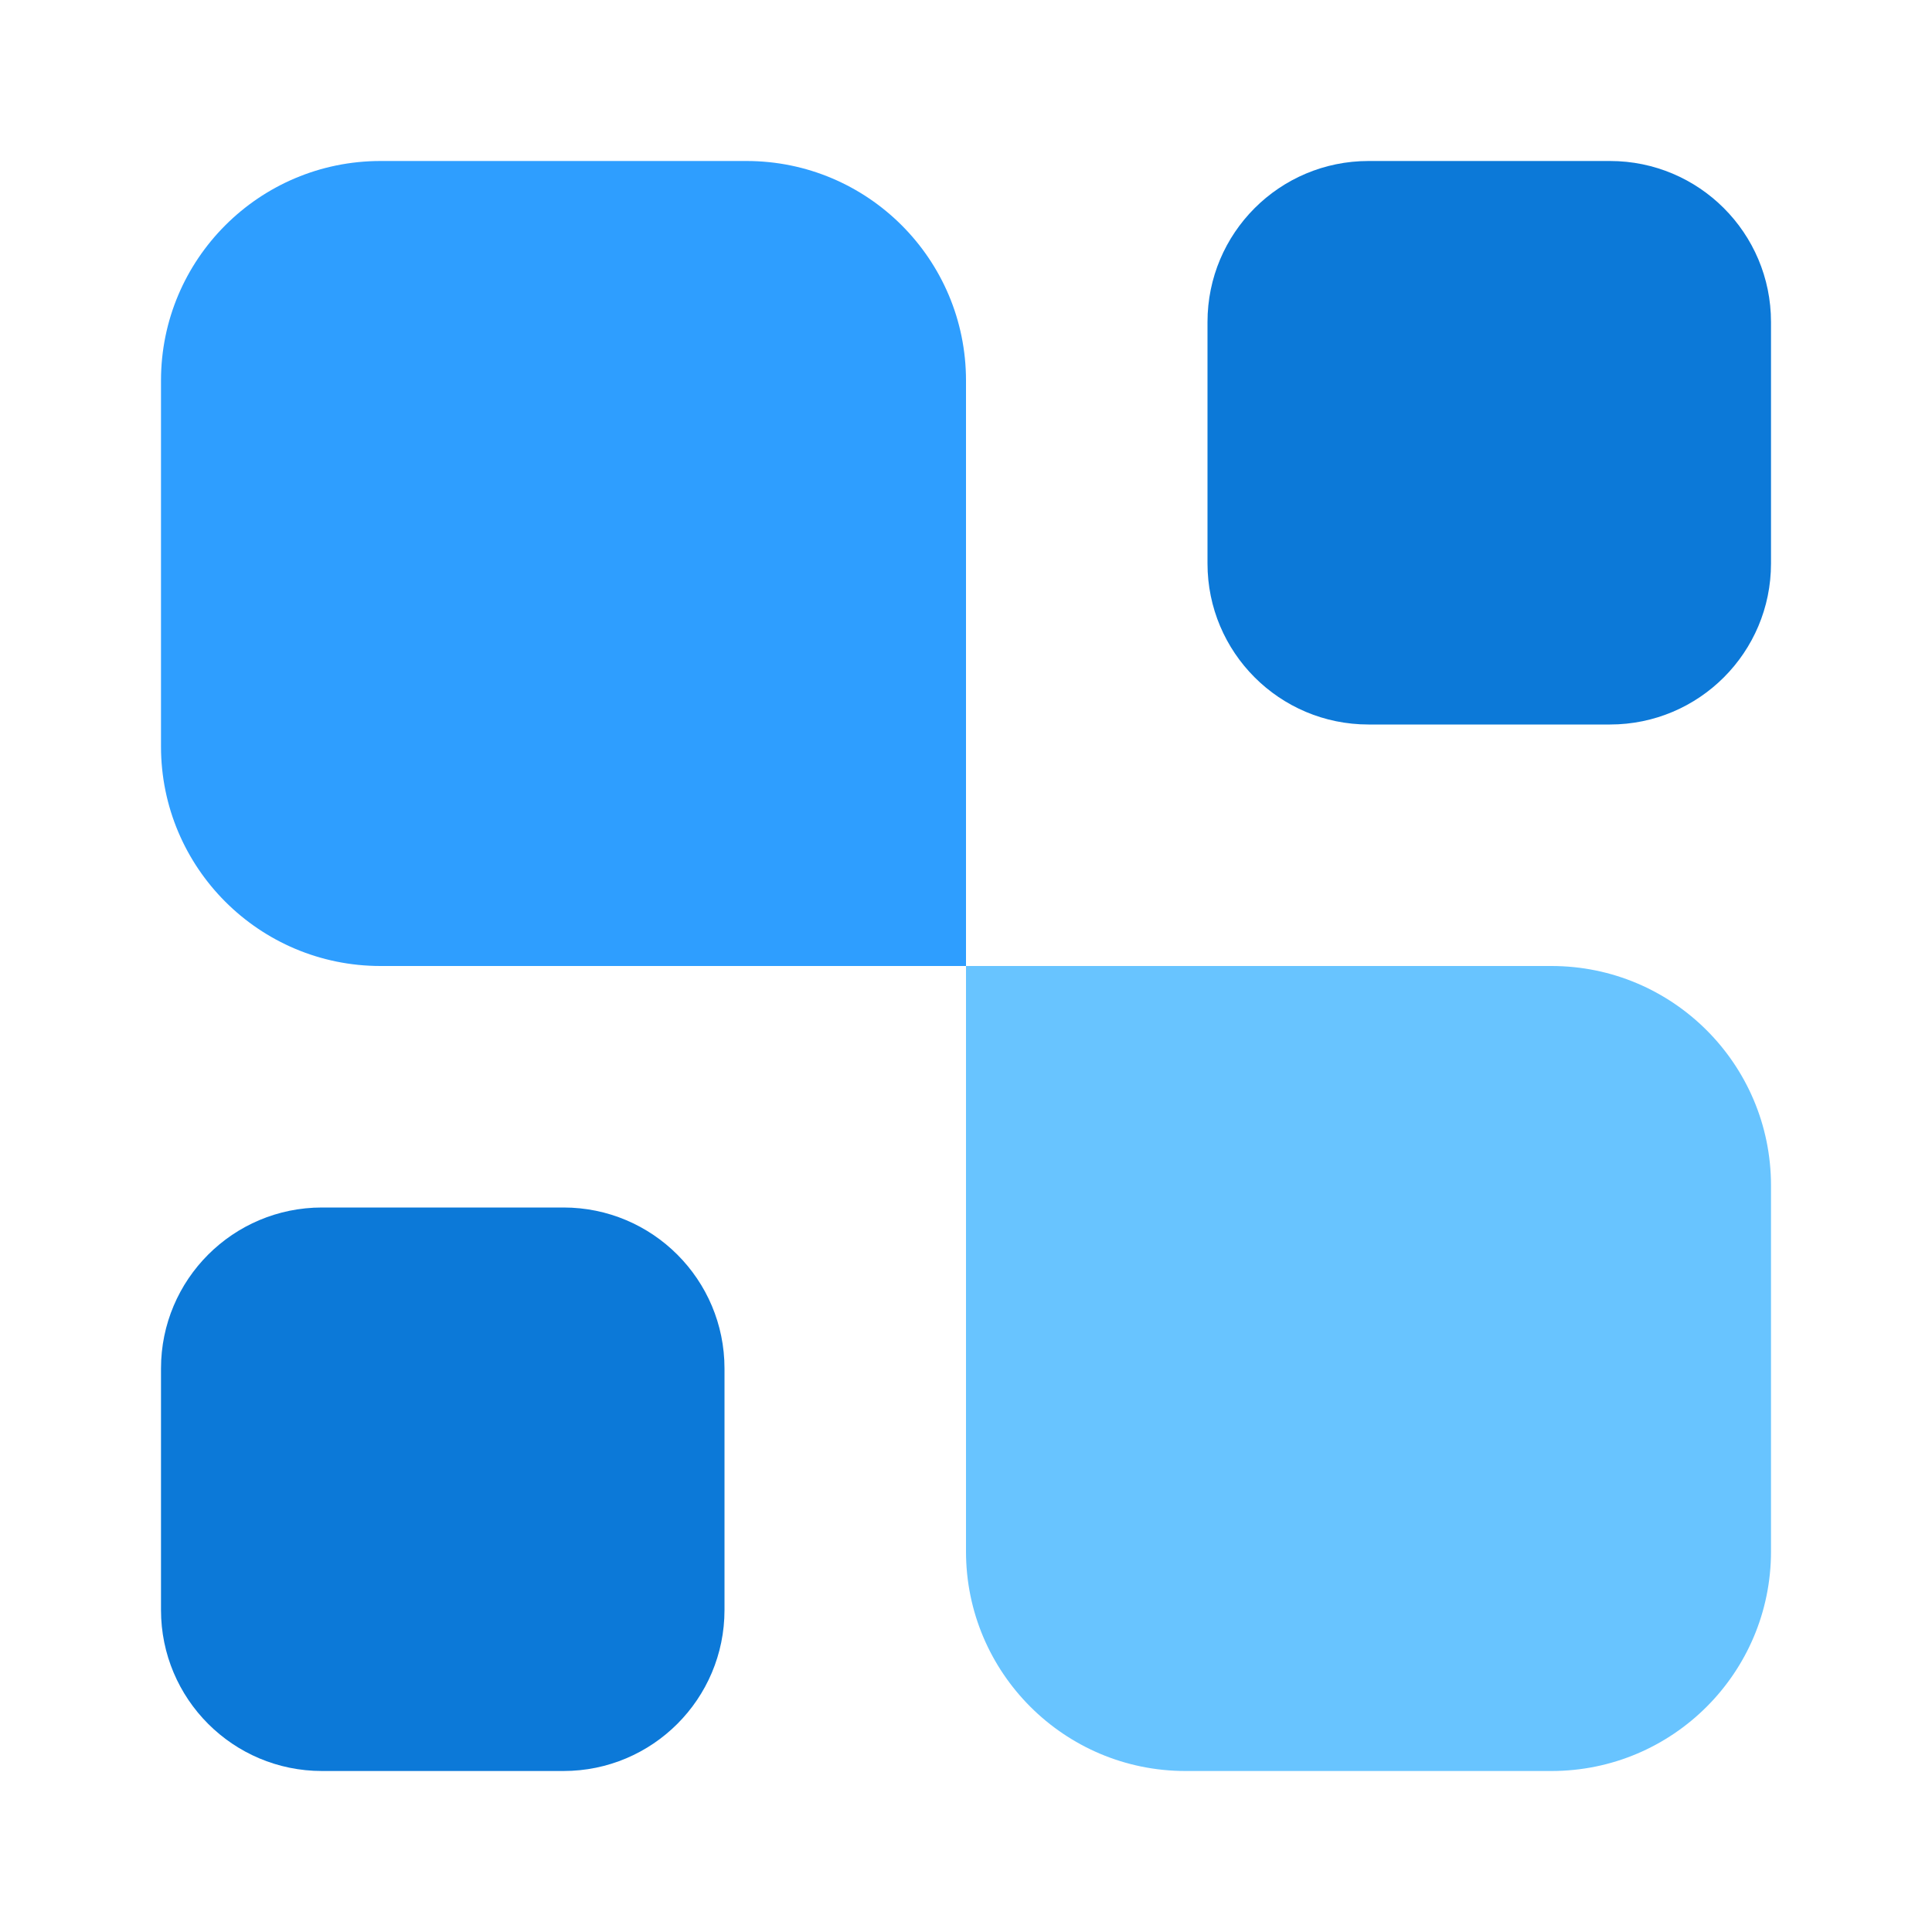
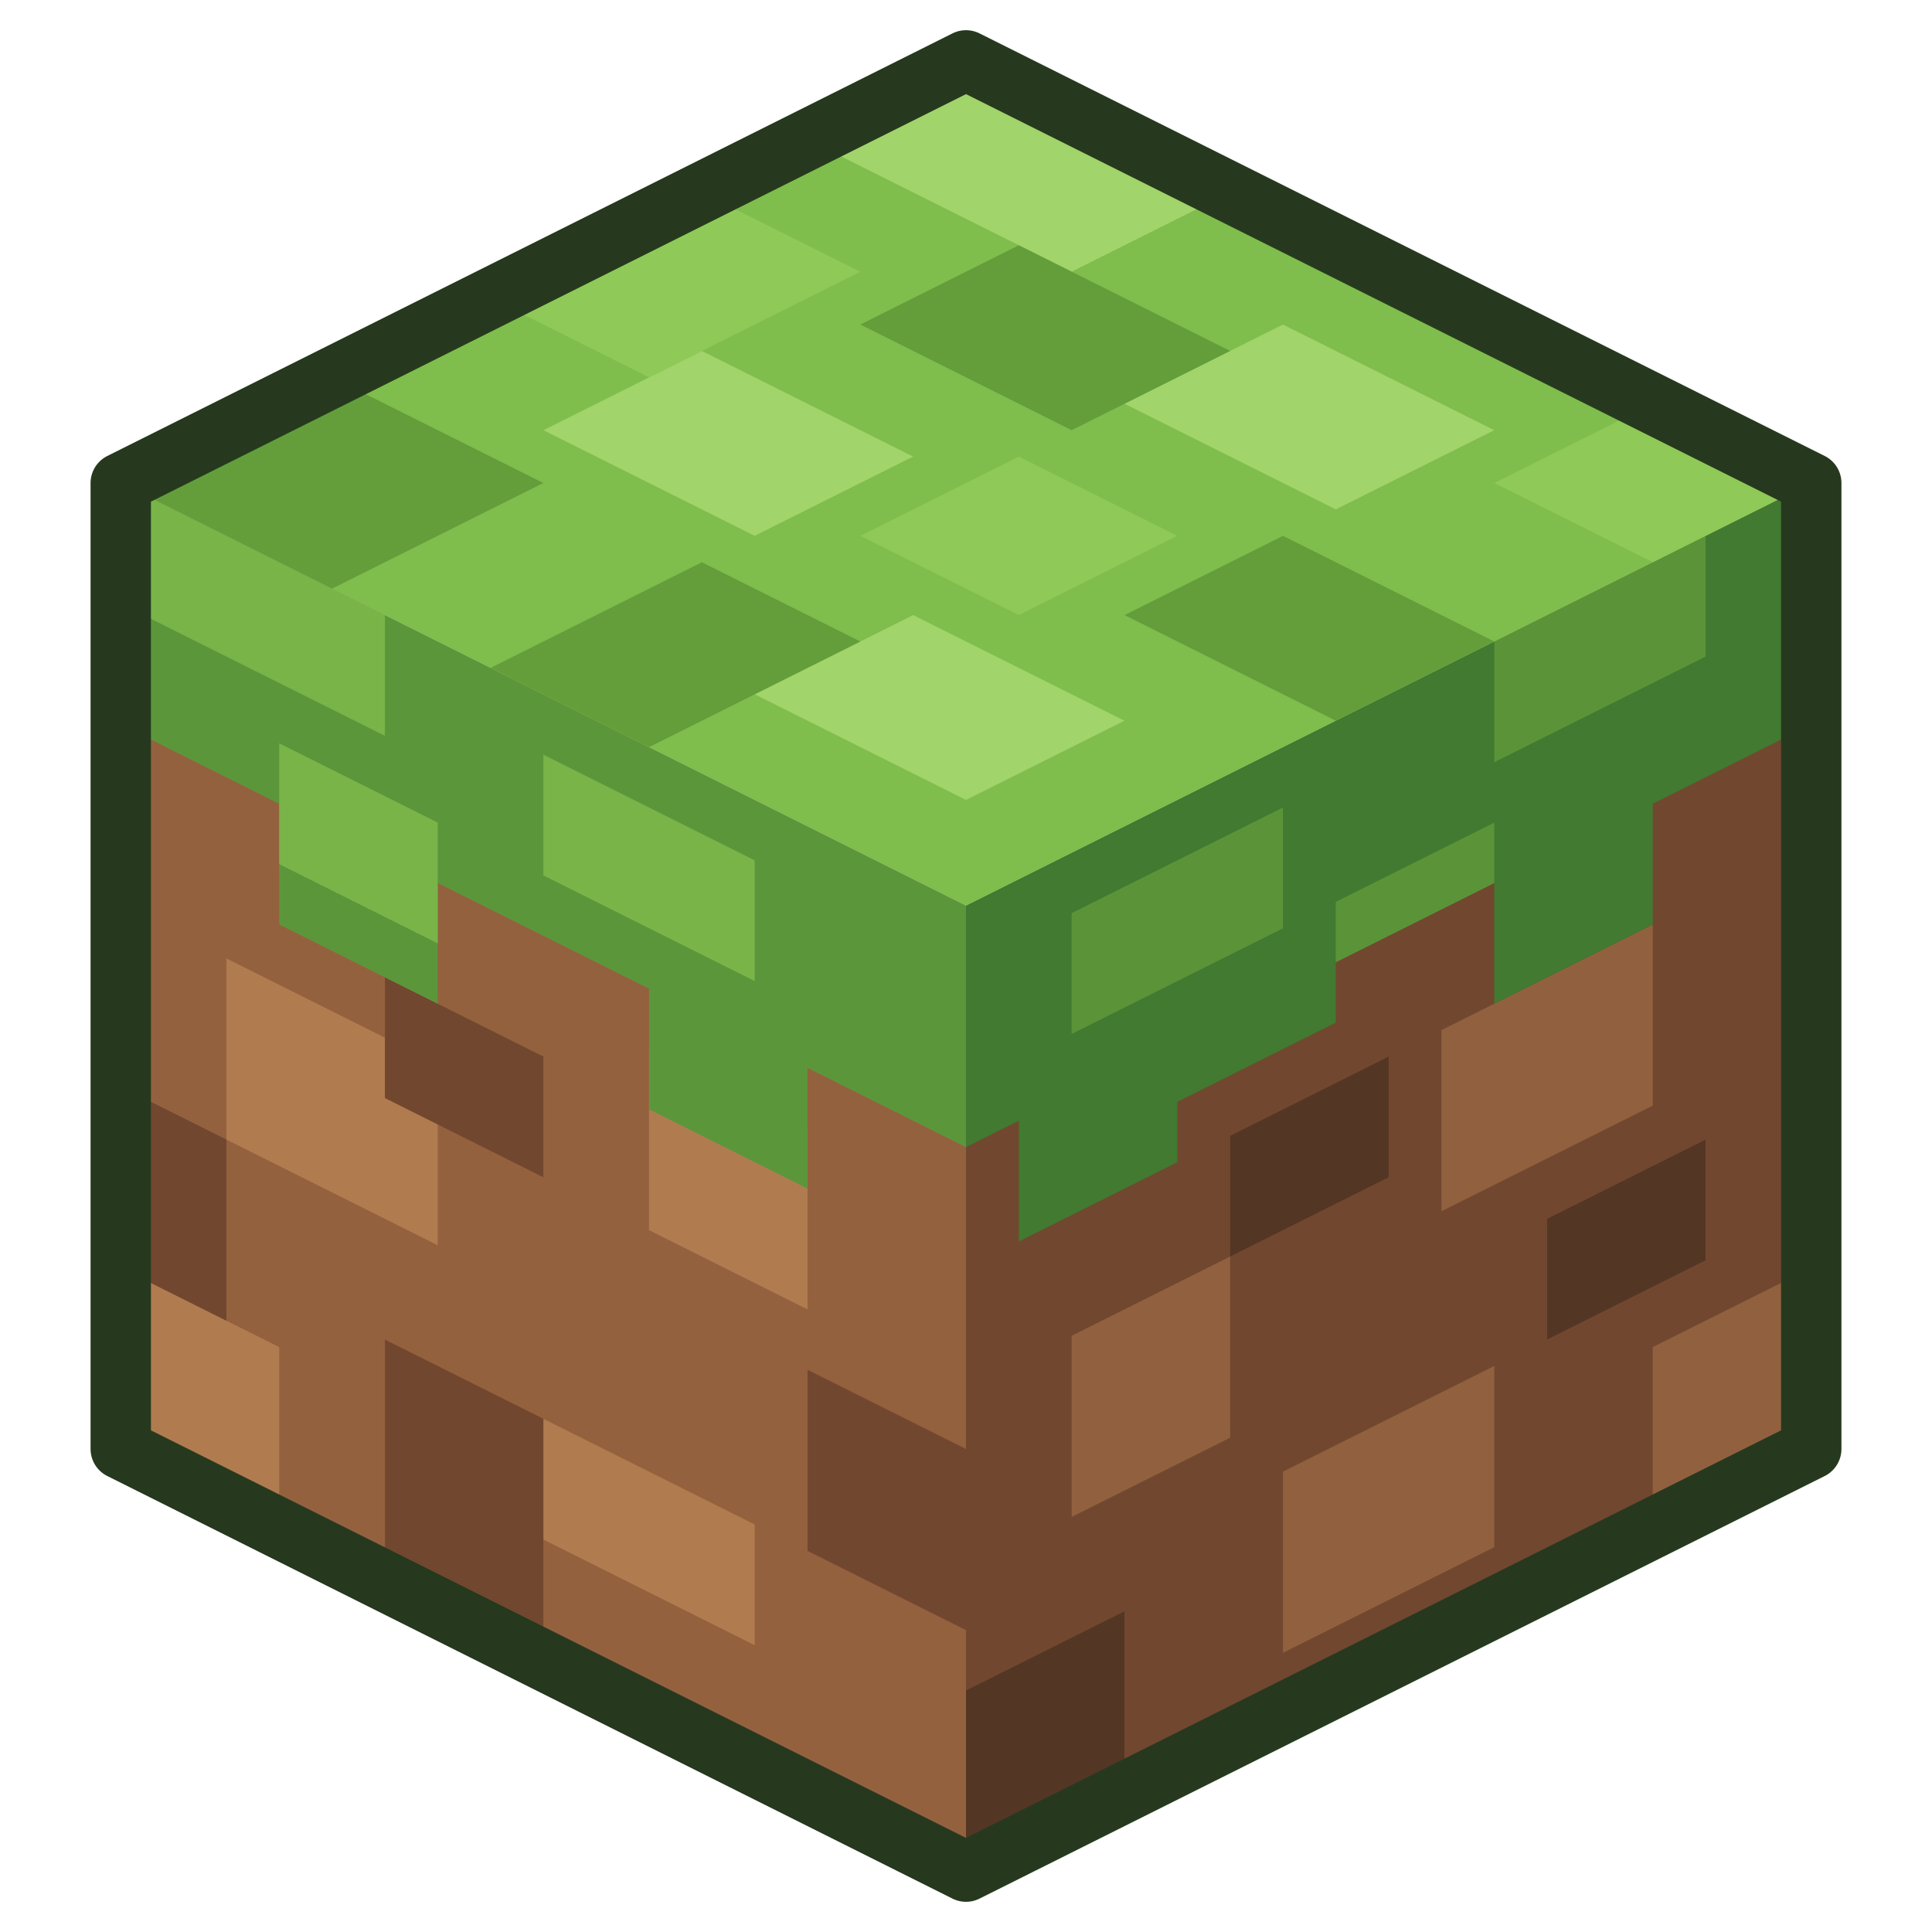
- <svg xmlns="http://www.w3.org/2000/svg" width="24" height="24" viewBox="0 0 24 24" fill="none">
-   <path d="M22 19.273C22 20.779 20.779 22 19.273 22H14.727C13.221 22 12 20.779 12 19.273V12H19.273C20.779 12 22 13.221 22 14.727V19.273Z" fill="#68C4FF" />
-   <path d="M20 2C21.105 2 22 2.895 22 4V7C22 8.105 21.105 9 20 9H17C15.895 9 15 8.105 15 7V4C15 2.895 15.895 2 17 2H20Z" fill="#0C79D8" />
-   <path d="M7 15C8.105 15 9 15.895 9 17V20C9 21.105 8.105 22 7 22H4C2.895 22 2 21.105 2 20V17C2 15.895 2.895 15 4 15H7Z" fill="#0C79D8" />
-   <path d="M12 12H4.727C3.221 12 2 10.779 2 9.273V4.727C2 3.221 3.221 2 4.727 2H9.273C10.779 2 12 3.221 12 4.727V12Z" fill="#2E9EFF" />
+ <svg xmlns="http://www.w3.org/2000/svg" viewBox="0 0 32 32" fill="none">
+   <g transform="matrix(.875 .4375 0 1 2 8)">
+     <path fill="#94613e" d="M0 0h16v16H0z" />
+     <path fill="#b17b50" d="M2 7h4v3H2zM10 5h3v3h-3zM8 12h4v2H8zM0 13h3v3H0z" />
+     <path fill="#72472f" d="M0 10h2v3H0zM5 6h3v2H5zM5 12h3v4H5zM13 9h3v3h-3z" />
+     <path fill="#5c963b" d="M0 0h16v4h-3v2h-3V4H6v2H3V4H0z" />
+     <path fill="#79b449" d="M0 0h5v2H0zM8 1h4v2H8zM3 3h3v2H3z" />
+   </g>
+   <g transform="matrix(.875 -.4375 0 1 16 15)">
+     <path fill="#71482f" d="M0 0h16v16H0z" />
+     <path fill="#91613f" d="M2 8h3v3H2zM9 6h4v3H9zM6 12h4v3H6zM13 13h3v3h-3z" />
+     <path fill="#543625" d="M0 13h3v3H0zM5 6h3v2H5zM11 10h3v2h-3z" />
+     <path fill="#417a30" d="M0 0h16v4h-3v2h-3V4H7v1H4v1H1V4H0z" />
+     <path fill="#5b9438" d="M2 1h4v2H2zM10 0h4v2h-4zM7 3h3v1H7z" />
+   </g>
+   <g transform="matrix(.875 .4375 -.875 .4375 16 1)">
+     <path fill="#7fbd4c" d="M0 0h16v16H0z" />
+     <path fill="#a1d46a" d="M0 0h5v3H0zM8 2h4v3H8zM3 8h4v3H3zM10 11h4v3h-4z" />
+     <path fill="#639e3b" d="M4 3h4v3H4zM12 6h4v3h-4zM0 12h4v4H0zM7 12h3v4H7z" />
+     <path fill="#8fc958" d="M0 5h3v4H0zM8 7h3v3H8zM13 0h3v3h-3z" />
+   </g>
+   <path stroke="#26391e" stroke-linejoin="round" d="m16 1 14 7v16l-14 7-14-7V8z" />
</svg>
